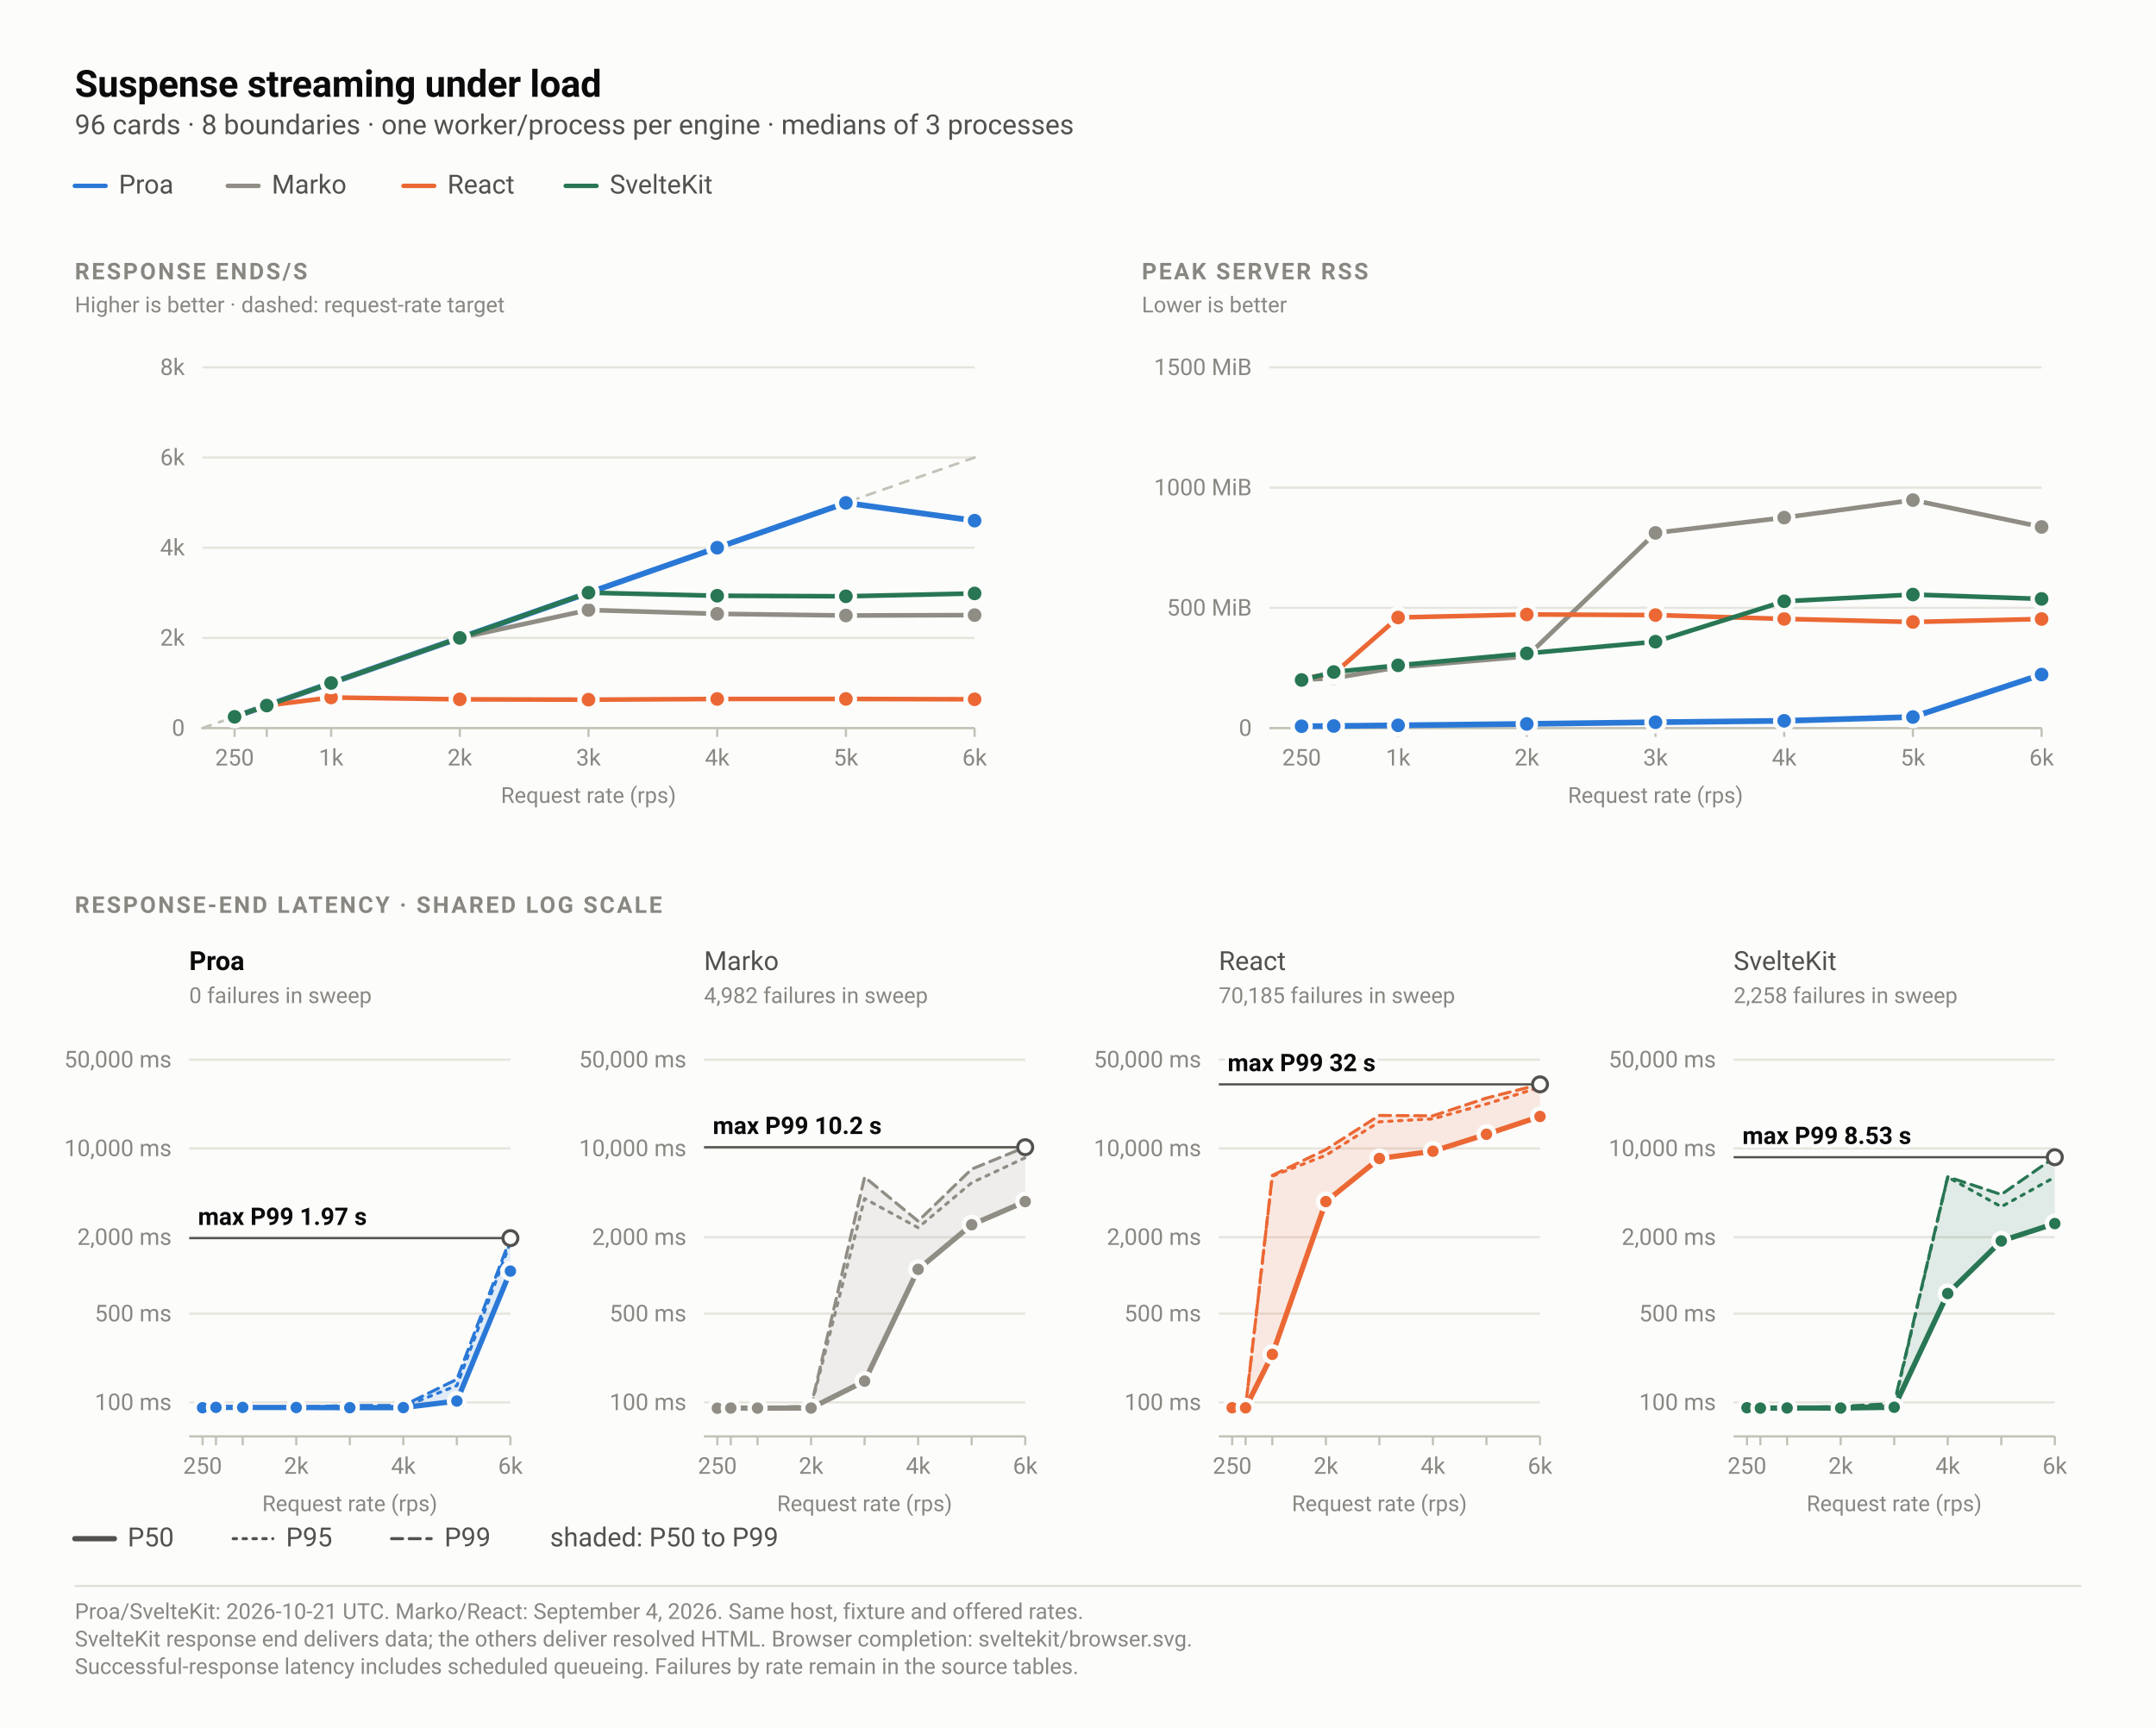
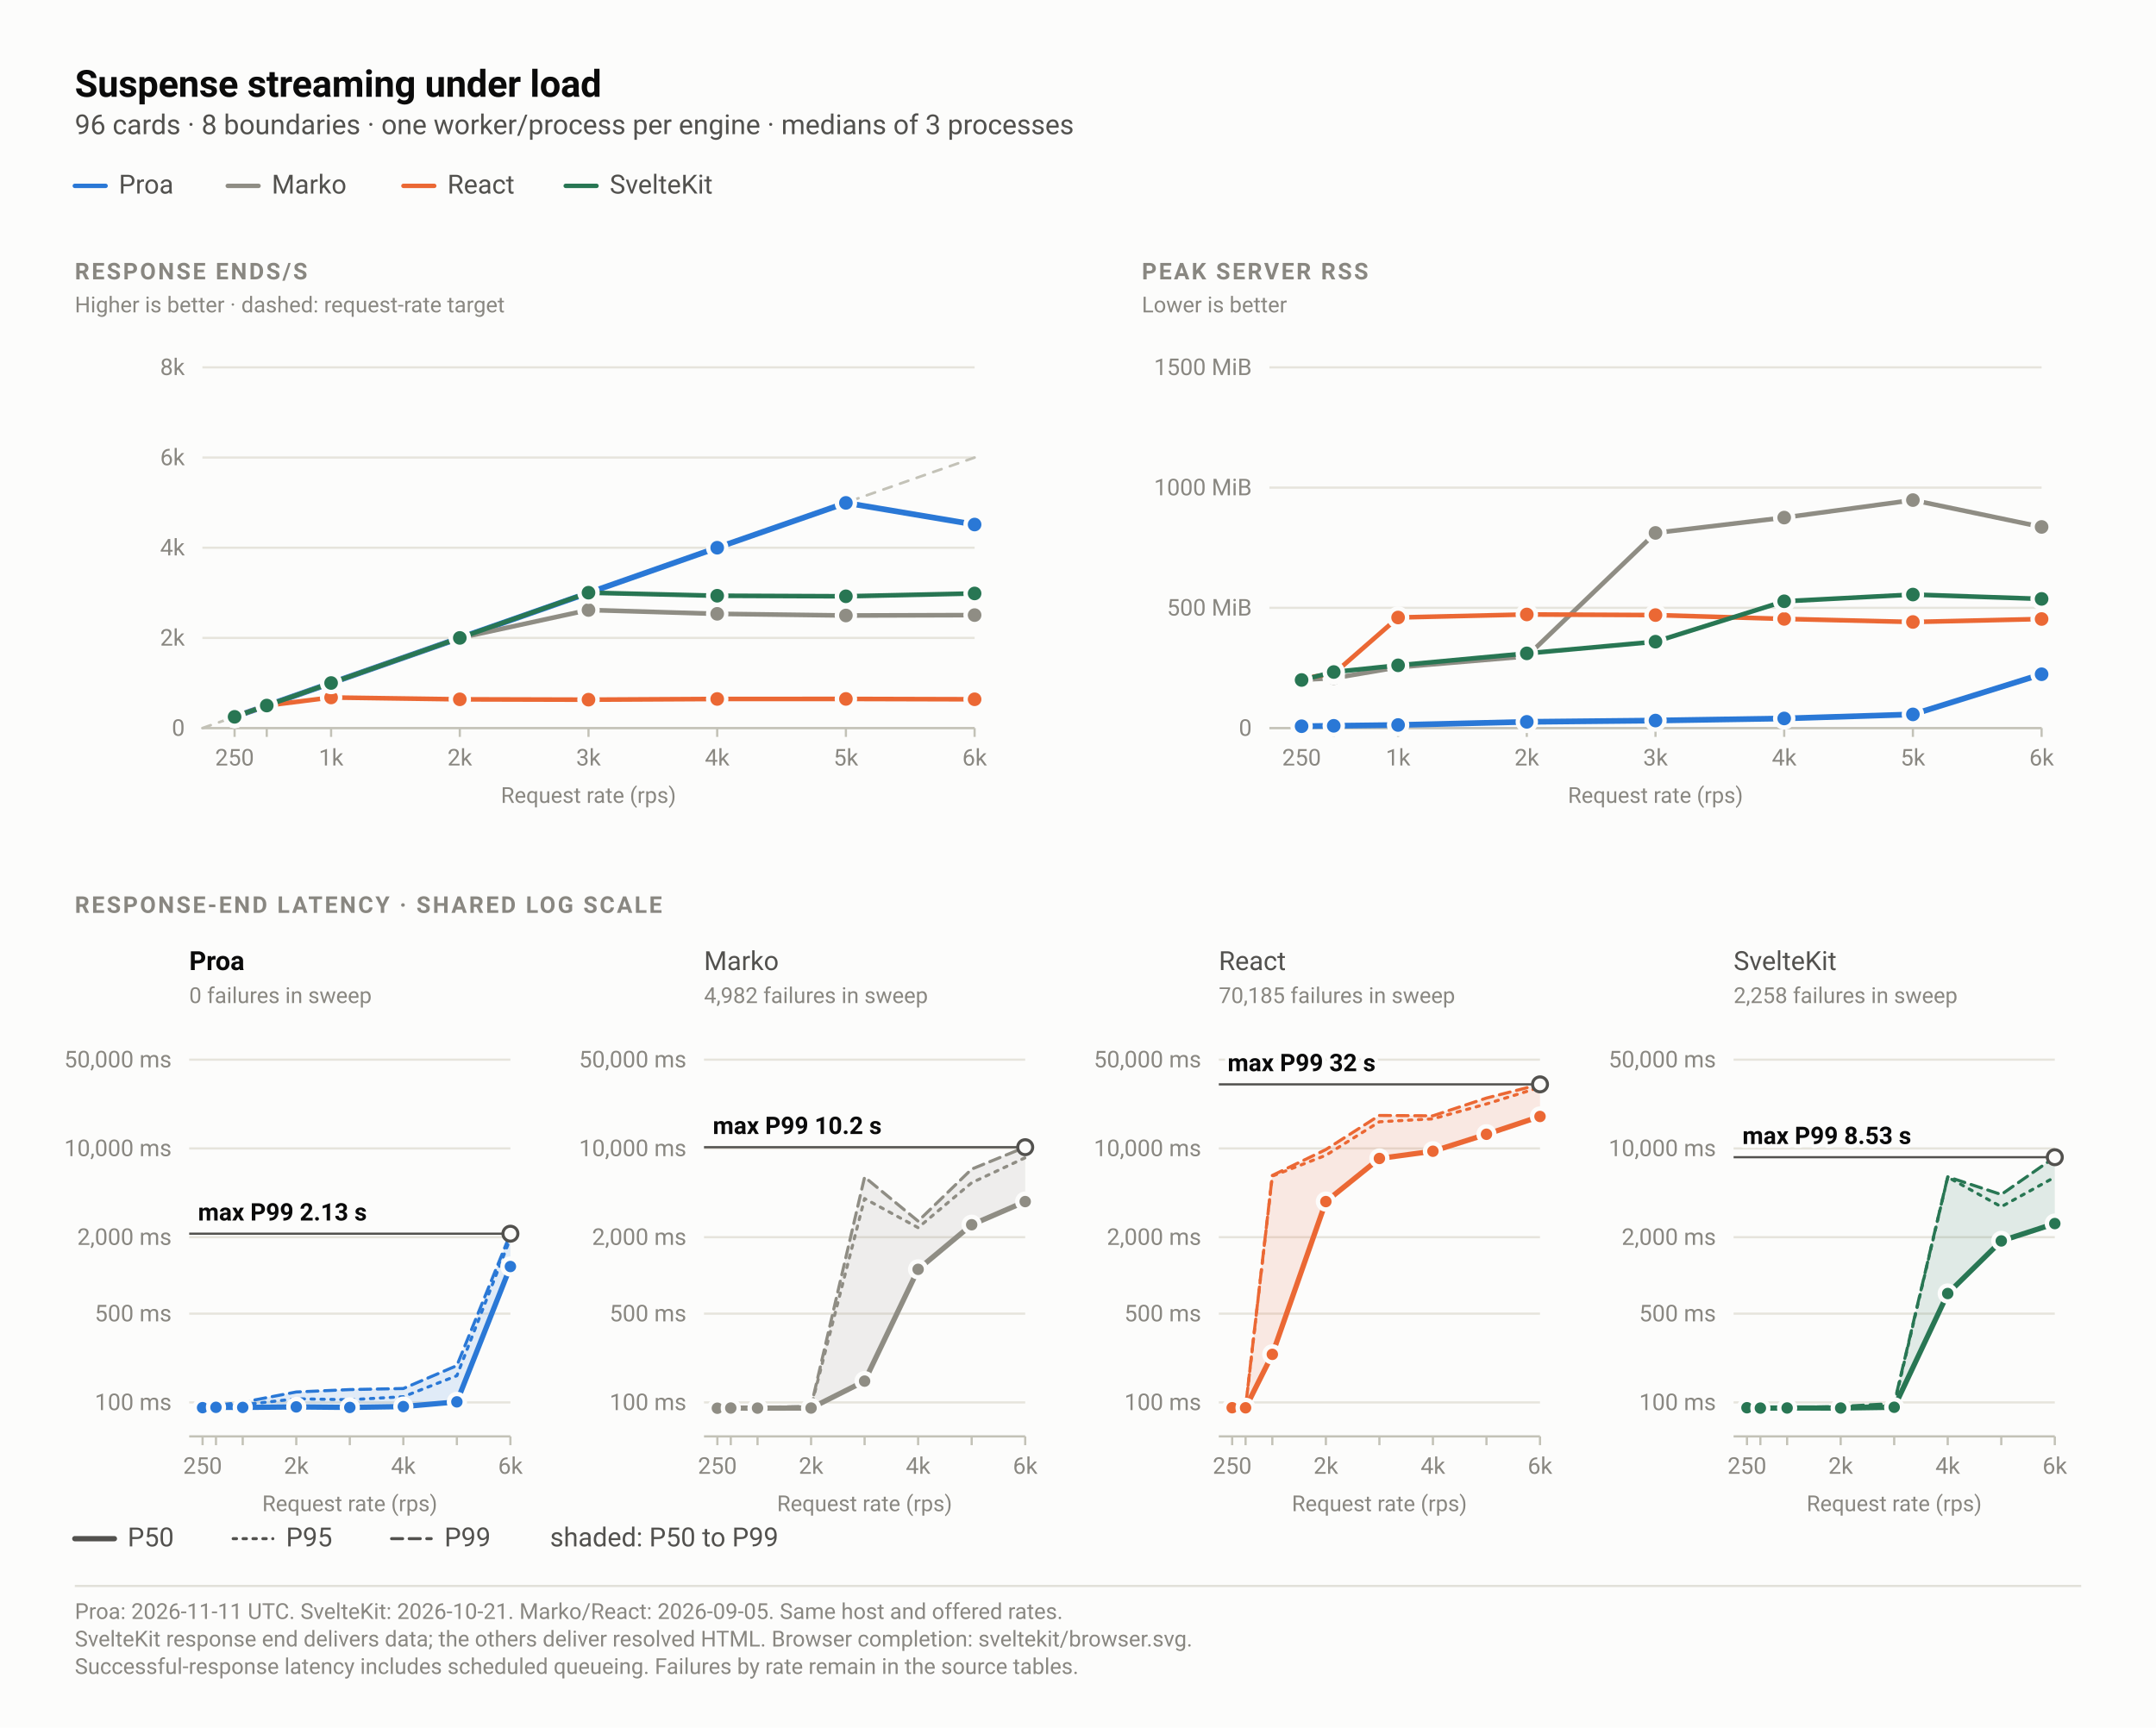
<svg xmlns="http://www.w3.org/2000/svg" width="980" height="785.5" viewBox="0 0 980 785.5" role="img" aria-labelledby="ttl dsc">
  <style>
  text { font-family: system-ui, -apple-system, "Segoe UI", Roboto, "Helvetica Neue", Arial, sans-serif; }
  .t   { font-size: 17px; font-weight: 600; fill: #0b0b0b; letter-spacing: -.005em; }
  .d   { font-size: 12.5px; font-weight: 400; fill: #52514e; }
  .eb  { font-size: 10.5px; font-weight: 600; fill: #898781; letter-spacing: .09em; }
  .cat { font-size: 12px; font-weight: 400; fill: #52514e; }
  .catb{ font-size: 12px; font-weight: 600; fill: #0b0b0b; }
  .lg  { font-size: 12px; font-weight: 400; fill: #52514e; }
  .tick{ font-size: 10.5px; font-weight: 400; fill: #898781; font-variant-numeric: tabular-nums; }
  .val { font-size: 11px; font-weight: 500; fill: #52514e; font-variant-numeric: tabular-nums;
         paint-order: stroke; stroke: #fcfcfb; stroke-width: 3.5px; stroke-linejoin: round; }
  .valb{ font-size: 11px; font-weight: 600; fill: #0b0b0b; font-variant-numeric: tabular-nums;
         paint-order: stroke; stroke: #fcfcfb; stroke-width: 3.5px; stroke-linejoin: round; }
  .valw{ font-size: 11px; font-weight: 600; fill: #fcfcfb; font-variant-numeric: tabular-nums; }
  .note{ font-size: 10px; font-weight: 400; fill: #898781; }
  .mono{ font-family: ui-monospace, SFMono-Regular, "SF Mono", Menlo, Consolas, monospace; }
  .end { text-anchor: end; }
  .mid { text-anchor: middle; }
</style>
  <rect width="980" height="785.5" fill="#fcfcfb" />
  <text x="34" y="44" class="t">Suspense streaming under load</text>
  <text x="34" y="61" class="d">96 cards · 8 boundaries · one worker/process per engine · medians of 3 processes</text>
  <path d="M34 84.5h14" stroke="#2a78d6" stroke-width="2" stroke-linecap="round" />
  <text x="54" y="88" class="lg">Proa</text>
  <path d="M103.52 84.5h14" stroke="#8f8d84" stroke-width="2" stroke-linecap="round" />
  <text x="123.52" y="88" class="lg">Marko</text>
  <path d="M183.38 84.5h14" stroke="#eb6834" stroke-width="2" stroke-linecap="round" />
  <text x="203.38" y="88" class="lg">React</text>
  <path d="M257.14 84.5h14" stroke="#287653" stroke-width="2" stroke-linecap="round" />
  <text x="277.14" y="88" class="lg">SvelteKit</text>
  <text x="34" y="127" class="eb">RESPONSE ENDS/S</text>
  <text x="34" y="142" class="note">Higher is better · dashed: request-rate target</text>
  <path d="M92 331L443 331" stroke="#e6e4dc" stroke-width="1" />
  <text x="84" y="334.5" class="tick end">0</text>
  <path d="M92 290L443 290" stroke="#e6e4dc" stroke-width="1" />
  <text x="84" y="293.5" class="tick end">2k</text>
  <path d="M92 249L443 249" stroke="#e6e4dc" stroke-width="1" />
  <text x="84" y="252.5" class="tick end">4k</text>
  <path d="M92 208L443 208" stroke="#e6e4dc" stroke-width="1" />
  <text x="84" y="211.5" class="tick end">6k</text>
  <path d="M92 167L443 167" stroke="#e6e4dc" stroke-width="1" />
  <text x="84" y="170.5" class="tick end">8k</text>
  <path d="M106.63 331L106.63 335" stroke="#c3c2b7" stroke-width="1" />
  <text x="106.63" y="348" class="tick mid">250</text>
  <path d="M121.25 331L121.25 335" stroke="#c3c2b7" stroke-width="1" />
  <path d="M150.5 331L150.5 335" stroke="#c3c2b7" stroke-width="1" />
  <text x="150.5" y="348" class="tick mid">1k</text>
  <path d="M209 331L209 335" stroke="#c3c2b7" stroke-width="1" />
  <text x="209" y="348" class="tick mid">2k</text>
  <path d="M267.5 331L267.5 335" stroke="#c3c2b7" stroke-width="1" />
  <text x="267.5" y="348" class="tick mid">3k</text>
  <path d="M326 331L326 335" stroke="#c3c2b7" stroke-width="1" />
  <text x="326" y="348" class="tick mid">4k</text>
  <path d="M384.5 331L384.5 335" stroke="#c3c2b7" stroke-width="1" />
  <text x="384.5" y="348" class="tick mid">5k</text>
  <path d="M443 331L443 335" stroke="#c3c2b7" stroke-width="1" />
  <text x="443" y="348" class="tick mid">6k</text>
  <path d="M92 331L443 331" stroke="#c3c2b7" stroke-width="1" />
  <text x="267.5" y="365" class="note mid">Request rate (rps)</text>
  <path d="M92 331L443 208" fill="none" stroke="#c3c2b7" stroke-width="1.2" stroke-linejoin="round" stroke-linecap="round" stroke-dasharray="4 4" />
-   <path d="M106.63 325.88L121.25 320.75L150.5 310.5L209 290L267.5 269.5L326 249L384.5 228.62L443 236.7" fill="none" stroke="#2a78d6" stroke-width="2.6" stroke-linejoin="round" stroke-linecap="round" />
+   <path d="M106.63 325.88L121.25 320.75L150.5 310.5L209 290L267.5 269.52L326 249L384.5 228.62L443 238.46" fill="none" stroke="#2a78d6" stroke-width="2.6" stroke-linejoin="round" stroke-linecap="round" />
  <circle cx="106.63" cy="325.88" r="4.1" fill="#2a78d6" stroke="#fcfcfb" stroke-width="2" />
  <circle cx="121.25" cy="320.75" r="4.1" fill="#2a78d6" stroke="#fcfcfb" stroke-width="2" />
  <circle cx="150.5" cy="310.5" r="4.1" fill="#2a78d6" stroke="#fcfcfb" stroke-width="2" />
  <circle cx="209" cy="290" r="4.1" fill="#2a78d6" stroke="#fcfcfb" stroke-width="2" />
-   <circle cx="267.5" cy="269.5" r="4.1" fill="#2a78d6" stroke="#fcfcfb" stroke-width="2" />
+   <circle cx="267.5" cy="269.52" r="4.1" fill="#2a78d6" stroke="#fcfcfb" stroke-width="2" />
  <circle cx="326" cy="249" r="4.1" fill="#2a78d6" stroke="#fcfcfb" stroke-width="2" />
  <circle cx="384.5" cy="228.62" r="4.1" fill="#2a78d6" stroke="#fcfcfb" stroke-width="2" />
-   <circle cx="443" cy="236.7" r="4.1" fill="#2a78d6" stroke="#fcfcfb" stroke-width="2" />
+   <circle cx="443" cy="238.46" r="4.1" fill="#2a78d6" stroke="#fcfcfb" stroke-width="2" />
  <path d="M106.63 325.88L121.25 320.75L150.5 310.5L209 290L267.5 277.31L326 279.05L384.5 279.81L443 279.63" fill="none" stroke="#8f8d84" stroke-width="2.1" stroke-linejoin="round" stroke-linecap="round" />
  <circle cx="106.63" cy="325.88" r="4.1" fill="#8f8d84" stroke="#fcfcfb" stroke-width="2" />
  <circle cx="121.25" cy="320.75" r="4.1" fill="#8f8d84" stroke="#fcfcfb" stroke-width="2" />
  <circle cx="150.5" cy="310.5" r="4.1" fill="#8f8d84" stroke="#fcfcfb" stroke-width="2" />
  <circle cx="209" cy="290" r="4.1" fill="#8f8d84" stroke="#fcfcfb" stroke-width="2" />
  <circle cx="267.5" cy="277.31" r="4.1" fill="#8f8d84" stroke="#fcfcfb" stroke-width="2" />
  <circle cx="326" cy="279.05" r="4.1" fill="#8f8d84" stroke="#fcfcfb" stroke-width="2" />
  <circle cx="384.5" cy="279.81" r="4.1" fill="#8f8d84" stroke="#fcfcfb" stroke-width="2" />
  <circle cx="443" cy="279.63" r="4.1" fill="#8f8d84" stroke="#fcfcfb" stroke-width="2" />
  <path d="M106.63 325.88L121.25 320.75L150.5 317.08L209 317.92L267.5 318.08L326 317.76L384.5 317.74L443 317.9" fill="none" stroke="#eb6834" stroke-width="2.1" stroke-linejoin="round" stroke-linecap="round" />
  <circle cx="106.63" cy="325.88" r="4.1" fill="#eb6834" stroke="#fcfcfb" stroke-width="2" />
  <circle cx="121.25" cy="320.75" r="4.1" fill="#eb6834" stroke="#fcfcfb" stroke-width="2" />
  <circle cx="150.5" cy="317.08" r="4.1" fill="#eb6834" stroke="#fcfcfb" stroke-width="2" />
  <circle cx="209" cy="317.92" r="4.1" fill="#eb6834" stroke="#fcfcfb" stroke-width="2" />
  <circle cx="267.5" cy="318.08" r="4.1" fill="#eb6834" stroke="#fcfcfb" stroke-width="2" />
  <circle cx="326" cy="317.76" r="4.1" fill="#eb6834" stroke="#fcfcfb" stroke-width="2" />
  <circle cx="384.5" cy="317.74" r="4.1" fill="#eb6834" stroke="#fcfcfb" stroke-width="2" />
  <circle cx="443" cy="317.9" r="4.1" fill="#eb6834" stroke="#fcfcfb" stroke-width="2" />
  <path d="M106.63 325.88L121.25 320.75L150.5 310.5L209 290L267.5 269.44L326 270.83L384.5 271.08L443 269.79" fill="none" stroke="#287653" stroke-width="2.1" stroke-linejoin="round" stroke-linecap="round" />
  <circle cx="106.63" cy="325.88" r="4.1" fill="#287653" stroke="#fcfcfb" stroke-width="2" />
  <circle cx="121.25" cy="320.75" r="4.1" fill="#287653" stroke="#fcfcfb" stroke-width="2" />
  <circle cx="150.5" cy="310.5" r="4.1" fill="#287653" stroke="#fcfcfb" stroke-width="2" />
  <circle cx="209" cy="290" r="4.1" fill="#287653" stroke="#fcfcfb" stroke-width="2" />
  <circle cx="267.5" cy="269.44" r="4.1" fill="#287653" stroke="#fcfcfb" stroke-width="2" />
  <circle cx="326" cy="270.83" r="4.1" fill="#287653" stroke="#fcfcfb" stroke-width="2" />
  <circle cx="384.5" cy="271.08" r="4.1" fill="#287653" stroke="#fcfcfb" stroke-width="2" />
  <circle cx="443" cy="269.79" r="4.1" fill="#287653" stroke="#fcfcfb" stroke-width="2" />
  <text x="519" y="127" class="eb">PEAK SERVER RSS</text>
  <text x="519" y="142" class="note">Lower is better</text>
  <path d="M577 331L928 331" stroke="#e6e4dc" stroke-width="1" />
  <text x="569" y="334.5" class="tick end">0</text>
  <path d="M577 276.33L928 276.33" stroke="#e6e4dc" stroke-width="1" />
  <text x="569" y="279.83" class="tick end">500 MiB</text>
  <path d="M577 221.67L928 221.67" stroke="#e6e4dc" stroke-width="1" />
  <text x="569" y="225.17" class="tick end">1000 MiB</text>
  <path d="M577 167L928 167" stroke="#e6e4dc" stroke-width="1" />
  <text x="569" y="170.5" class="tick end">1500 MiB</text>
  <path d="M591.63 331L591.63 335" stroke="#c3c2b7" stroke-width="1" />
  <text x="591.63" y="348" class="tick mid">250</text>
  <path d="M606.25 331L606.25 335" stroke="#c3c2b7" stroke-width="1" />
  <path d="M635.5 331L635.5 335" stroke="#c3c2b7" stroke-width="1" />
  <text x="635.5" y="348" class="tick mid">1k</text>
  <path d="M694 331L694 335" stroke="#c3c2b7" stroke-width="1" />
  <text x="694" y="348" class="tick mid">2k</text>
  <path d="M752.5 331L752.5 335" stroke="#c3c2b7" stroke-width="1" />
  <text x="752.5" y="348" class="tick mid">3k</text>
  <path d="M811 331L811 335" stroke="#c3c2b7" stroke-width="1" />
  <text x="811" y="348" class="tick mid">4k</text>
  <path d="M869.5 331L869.5 335" stroke="#c3c2b7" stroke-width="1" />
  <text x="869.5" y="348" class="tick mid">5k</text>
  <path d="M928 331L928 335" stroke="#c3c2b7" stroke-width="1" />
  <text x="928" y="348" class="tick mid">6k</text>
  <path d="M577 331L928 331" stroke="#c3c2b7" stroke-width="1" />
  <text x="752.5" y="365" class="note mid">Request rate (rps)</text>
-   <path d="M591.63 330.16L606.25 330.05L635.5 329.74L694 329.1L752.5 328.33L811 327.69L869.5 325.96L928 306.66" fill="none" stroke="#2a78d6" stroke-width="2.6" stroke-linejoin="round" stroke-linecap="round" />
-   <circle cx="591.63" cy="330.16" r="4.1" fill="#2a78d6" stroke="#fcfcfb" stroke-width="2" />
-   <circle cx="606.25" cy="330.05" r="4.1" fill="#2a78d6" stroke="#fcfcfb" stroke-width="2" />
-   <circle cx="635.5" cy="329.74" r="4.1" fill="#2a78d6" stroke="#fcfcfb" stroke-width="2" />
-   <circle cx="694" cy="329.1" r="4.1" fill="#2a78d6" stroke="#fcfcfb" stroke-width="2" />
-   <circle cx="752.5" cy="328.33" r="4.1" fill="#2a78d6" stroke="#fcfcfb" stroke-width="2" />
-   <circle cx="811" cy="327.69" r="4.1" fill="#2a78d6" stroke="#fcfcfb" stroke-width="2" />
-   <circle cx="869.5" cy="325.96" r="4.1" fill="#2a78d6" stroke="#fcfcfb" stroke-width="2" />
-   <circle cx="928" cy="306.66" r="4.1" fill="#2a78d6" stroke="#fcfcfb" stroke-width="2" />
+   <path d="M591.63 330.15L606.25 329.96L635.5 329.59L694 328.16L752.5 327.57L811 326.62L869.5 324.77L928 306.52" fill="none" stroke="#2a78d6" stroke-width="2.6" stroke-linejoin="round" stroke-linecap="round" />
+   <circle cx="591.63" cy="330.15" r="4.1" fill="#2a78d6" stroke="#fcfcfb" stroke-width="2" />
+   <circle cx="606.25" cy="329.96" r="4.1" fill="#2a78d6" stroke="#fcfcfb" stroke-width="2" />
+   <circle cx="635.5" cy="329.59" r="4.1" fill="#2a78d6" stroke="#fcfcfb" stroke-width="2" />
+   <circle cx="694" cy="328.16" r="4.1" fill="#2a78d6" stroke="#fcfcfb" stroke-width="2" />
+   <circle cx="752.5" cy="327.57" r="4.1" fill="#2a78d6" stroke="#fcfcfb" stroke-width="2" />
+   <circle cx="811" cy="326.62" r="4.1" fill="#2a78d6" stroke="#fcfcfb" stroke-width="2" />
+   <circle cx="869.5" cy="324.77" r="4.1" fill="#2a78d6" stroke="#fcfcfb" stroke-width="2" />
+   <circle cx="928" cy="306.52" r="4.1" fill="#2a78d6" stroke="#fcfcfb" stroke-width="2" />
  <path d="M591.63 309.02L606.25 308.31L635.5 303.33L694 298.39L752.5 242.27L811 235.3L869.5 227.35L928 239.55" fill="none" stroke="#8f8d84" stroke-width="2.1" stroke-linejoin="round" stroke-linecap="round" />
  <circle cx="591.63" cy="309.02" r="4.1" fill="#8f8d84" stroke="#fcfcfb" stroke-width="2" />
  <circle cx="606.25" cy="308.31" r="4.1" fill="#8f8d84" stroke="#fcfcfb" stroke-width="2" />
  <circle cx="635.5" cy="303.33" r="4.1" fill="#8f8d84" stroke="#fcfcfb" stroke-width="2" />
  <circle cx="694" cy="298.39" r="4.1" fill="#8f8d84" stroke="#fcfcfb" stroke-width="2" />
  <circle cx="752.5" cy="242.27" r="4.1" fill="#8f8d84" stroke="#fcfcfb" stroke-width="2" />
  <circle cx="811" cy="235.3" r="4.1" fill="#8f8d84" stroke="#fcfcfb" stroke-width="2" />
  <circle cx="869.5" cy="227.35" r="4.1" fill="#8f8d84" stroke="#fcfcfb" stroke-width="2" />
  <circle cx="928" cy="239.55" r="4.1" fill="#8f8d84" stroke="#fcfcfb" stroke-width="2" />
  <path d="M591.63 308.43L606.25 306.27L635.5 280.72L694 279.34L752.5 279.62L811 281.36L869.5 282.76L928 281.41" fill="none" stroke="#eb6834" stroke-width="2.1" stroke-linejoin="round" stroke-linecap="round" />
  <circle cx="591.63" cy="308.43" r="4.1" fill="#eb6834" stroke="#fcfcfb" stroke-width="2" />
  <circle cx="606.25" cy="306.27" r="4.1" fill="#eb6834" stroke="#fcfcfb" stroke-width="2" />
  <circle cx="635.5" cy="280.72" r="4.1" fill="#eb6834" stroke="#fcfcfb" stroke-width="2" />
  <circle cx="694" cy="279.34" r="4.1" fill="#eb6834" stroke="#fcfcfb" stroke-width="2" />
  <circle cx="752.5" cy="279.62" r="4.1" fill="#eb6834" stroke="#fcfcfb" stroke-width="2" />
  <circle cx="811" cy="281.36" r="4.1" fill="#eb6834" stroke="#fcfcfb" stroke-width="2" />
  <circle cx="869.5" cy="282.76" r="4.1" fill="#eb6834" stroke="#fcfcfb" stroke-width="2" />
  <circle cx="928" cy="281.41" r="4.1" fill="#eb6834" stroke="#fcfcfb" stroke-width="2" />
  <path d="M591.63 309.13L606.25 305.51L635.5 302.46L694 297.03L752.5 291.72L811 273.35L869.5 270.29L928 272.27" fill="none" stroke="#287653" stroke-width="2.1" stroke-linejoin="round" stroke-linecap="round" />
  <circle cx="591.63" cy="309.13" r="4.1" fill="#287653" stroke="#fcfcfb" stroke-width="2" />
  <circle cx="606.25" cy="305.51" r="4.1" fill="#287653" stroke="#fcfcfb" stroke-width="2" />
  <circle cx="635.5" cy="302.46" r="4.1" fill="#287653" stroke="#fcfcfb" stroke-width="2" />
  <circle cx="694" cy="297.03" r="4.1" fill="#287653" stroke="#fcfcfb" stroke-width="2" />
  <circle cx="752.5" cy="291.72" r="4.1" fill="#287653" stroke="#fcfcfb" stroke-width="2" />
  <circle cx="811" cy="273.35" r="4.1" fill="#287653" stroke="#fcfcfb" stroke-width="2" />
  <circle cx="869.5" cy="270.29" r="4.1" fill="#287653" stroke="#fcfcfb" stroke-width="2" />
  <circle cx="928" cy="272.27" r="4.1" fill="#287653" stroke="#fcfcfb" stroke-width="2" />
  <text x="34" y="415" class="eb">RESPONSE-END LATENCY · SHARED LOG SCALE</text>
  <text x="86" y="441" class="catb">Proa</text>
  <text x="86" y="456" class="note">0 failures in sweep</text>
  <path d="M86 637.55L232 637.55" stroke="#e6e4dc" stroke-width="1" />
  <text x="78" y="641.05" class="tick end">100 ms</text>
  <path d="M86 597.2L232 597.2" stroke="#e6e4dc" stroke-width="1" />
  <text x="78" y="600.7" class="tick end">500 ms</text>
  <path d="M86 562.44L232 562.44" stroke="#e6e4dc" stroke-width="1" />
  <text x="78" y="565.94" class="tick end">2,000 ms</text>
  <path d="M86 522.08L232 522.08" stroke="#e6e4dc" stroke-width="1" />
  <text x="78" y="525.58" class="tick end">10,000 ms</text>
  <path d="M86 481.73L232 481.73" stroke="#e6e4dc" stroke-width="1" />
  <text x="78" y="485.23" class="tick end">50,000 ms</text>
  <path d="M92.08 653L92.08 657" stroke="#c3c2b7" stroke-width="1" />
  <text x="92.08" y="670" class="tick mid">250</text>
  <path d="M98.17 653L98.17 657" stroke="#c3c2b7" stroke-width="1" />
  <path d="M110.33 653L110.33 657" stroke="#c3c2b7" stroke-width="1" />
  <path d="M134.67 653L134.67 657" stroke="#c3c2b7" stroke-width="1" />
  <text x="134.67" y="670" class="tick mid">2k</text>
  <path d="M159 653L159 657" stroke="#c3c2b7" stroke-width="1" />
  <path d="M183.33 653L183.33 657" stroke="#c3c2b7" stroke-width="1" />
  <text x="183.33" y="670" class="tick mid">4k</text>
  <path d="M207.67 653L207.67 657" stroke="#c3c2b7" stroke-width="1" />
  <path d="M232 653L232 657" stroke="#c3c2b7" stroke-width="1" />
  <text x="232" y="670" class="tick mid">6k</text>
  <path d="M86 653L232 653" stroke="#c3c2b7" stroke-width="1" />
  <text x="159" y="687" class="note mid">Request rate (rps)</text>
-   <path d="M92.08 639.67L98.17 639.67L110.33 639.64L134.67 639.72L159 638.94L183.33 638.97L207.67 627.05L232 562.87L232 577.86L207.67 636.93L183.33 639.91L159 639.94L134.67 639.86L110.33 639.83L98.17 639.8L92.08 639.97Z" fill="#2a78d6" opacity=".13" />
-   <path d="M92.08 639.67L98.17 639.67L110.33 639.64L134.67 639.72L159 638.94L183.33 638.97L207.67 627.05L232 562.87" fill="none" stroke="#2a78d6" stroke-width="1.4" stroke-linejoin="round" stroke-linecap="round" stroke-dasharray="5 3" />
-   <path d="M92.08 639.91L98.17 639.75L110.33 639.8L134.67 639.83L159 639.7L183.33 639.59L207.67 629.91L232 564.84" fill="none" stroke="#2a78d6" stroke-width="1.4" stroke-linejoin="round" stroke-linecap="round" stroke-dasharray="1.5 3" />
-   <path d="M92.08 639.97L98.17 639.8L110.33 639.83L134.67 639.86L159 639.94L183.33 639.91L207.67 636.93L232 577.86" fill="none" stroke="#2a78d6" stroke-width="2.4" stroke-linejoin="round" stroke-linecap="round" />
-   <circle cx="92.08" cy="639.97" r="3.6" fill="#2a78d6" stroke="#fcfcfb" stroke-width="2" />
-   <circle cx="98.17" cy="639.8" r="3.6" fill="#2a78d6" stroke="#fcfcfb" stroke-width="2" />
+   <path d="M92.08 639.53L98.17 638.86L110.33 637.48L134.67 632.81L159 631.72L183.33 631.24L207.67 620.82L232 560.85L232 575.77L207.67 637.3L183.33 639.45L159 639.83L134.67 639.59L110.33 639.83L98.17 639.78L92.08 639.94Z" fill="#2a78d6" opacity=".13" />
+   <path d="M92.08 639.53L98.17 638.86L110.33 637.48L134.67 632.81L159 631.72L183.33 631.24L207.67 620.82L232 560.85" fill="none" stroke="#2a78d6" stroke-width="1.4" stroke-linejoin="round" stroke-linecap="round" stroke-dasharray="5 3" />
+   <path d="M92.08 639.7L98.17 639.59L110.33 638.65L134.67 635.9L159 636.33L183.33 634.96L207.67 625.41L232 562.94" fill="none" stroke="#2a78d6" stroke-width="1.4" stroke-linejoin="round" stroke-linecap="round" stroke-dasharray="1.5 3" />
+   <path d="M92.08 639.94L98.17 639.78L110.33 639.83L134.67 639.59L159 639.83L183.33 639.45L207.67 637.3L232 575.77" fill="none" stroke="#2a78d6" stroke-width="2.4" stroke-linejoin="round" stroke-linecap="round" />
+   <circle cx="92.08" cy="639.94" r="3.6" fill="#2a78d6" stroke="#fcfcfb" stroke-width="2" />
+   <circle cx="98.17" cy="639.78" r="3.6" fill="#2a78d6" stroke="#fcfcfb" stroke-width="2" />
  <circle cx="110.33" cy="639.83" r="3.6" fill="#2a78d6" stroke="#fcfcfb" stroke-width="2" />
-   <circle cx="134.67" cy="639.86" r="3.6" fill="#2a78d6" stroke="#fcfcfb" stroke-width="2" />
-   <circle cx="159" cy="639.94" r="3.6" fill="#2a78d6" stroke="#fcfcfb" stroke-width="2" />
-   <circle cx="183.33" cy="639.91" r="3.6" fill="#2a78d6" stroke="#fcfcfb" stroke-width="2" />
-   <circle cx="207.67" cy="636.93" r="3.6" fill="#2a78d6" stroke="#fcfcfb" stroke-width="2" />
-   <circle cx="232" cy="577.86" r="3.6" fill="#2a78d6" stroke="#fcfcfb" stroke-width="2" />
-   <path d="M86 562.87L232 562.87" stroke="#52514e" stroke-width="1" />
-   <circle cx="232" cy="562.87" r="3.4" fill="#fcfcfb" stroke="#52514e" stroke-width="1.4" />
-   <text x="90" y="556.87" class="valb">max P99 1.97 s</text>
+   <circle cx="134.67" cy="639.59" r="3.6" fill="#2a78d6" stroke="#fcfcfb" stroke-width="2" />
+   <circle cx="159" cy="639.83" r="3.6" fill="#2a78d6" stroke="#fcfcfb" stroke-width="2" />
+   <circle cx="183.33" cy="639.45" r="3.6" fill="#2a78d6" stroke="#fcfcfb" stroke-width="2" />
+   <circle cx="207.67" cy="637.3" r="3.6" fill="#2a78d6" stroke="#fcfcfb" stroke-width="2" />
+   <circle cx="232" cy="575.77" r="3.6" fill="#2a78d6" stroke="#fcfcfb" stroke-width="2" />
+   <path d="M86 560.85L232 560.85" stroke="#52514e" stroke-width="1" />
+   <circle cx="232" cy="560.85" r="3.4" fill="#fcfcfb" stroke="#52514e" stroke-width="1.4" />
+   <text x="90" y="554.85" class="valb">max P99 2.13 s</text>
  <text x="320" y="441" class="cat">Marko</text>
  <text x="320" y="456" class="note">4,982 failures in sweep</text>
  <path d="M320 637.55L466 637.55" stroke="#e6e4dc" stroke-width="1" />
  <text x="312" y="641.05" class="tick end">100 ms</text>
  <path d="M320 597.2L466 597.2" stroke="#e6e4dc" stroke-width="1" />
  <text x="312" y="600.7" class="tick end">500 ms</text>
  <path d="M320 562.44L466 562.44" stroke="#e6e4dc" stroke-width="1" />
  <text x="312" y="565.94" class="tick end">2,000 ms</text>
  <path d="M320 522.08L466 522.08" stroke="#e6e4dc" stroke-width="1" />
  <text x="312" y="525.58" class="tick end">10,000 ms</text>
  <path d="M320 481.73L466 481.73" stroke="#e6e4dc" stroke-width="1" />
  <text x="312" y="485.23" class="tick end">50,000 ms</text>
  <path d="M326.08 653L326.08 657" stroke="#c3c2b7" stroke-width="1" />
  <text x="326.08" y="670" class="tick mid">250</text>
  <path d="M332.17 653L332.17 657" stroke="#c3c2b7" stroke-width="1" />
  <path d="M344.33 653L344.33 657" stroke="#c3c2b7" stroke-width="1" />
  <path d="M368.67 653L368.67 657" stroke="#c3c2b7" stroke-width="1" />
  <text x="368.67" y="670" class="tick mid">2k</text>
  <path d="M393 653L393 657" stroke="#c3c2b7" stroke-width="1" />
  <path d="M417.33 653L417.33 657" stroke="#c3c2b7" stroke-width="1" />
  <text x="417.33" y="670" class="tick mid">4k</text>
  <path d="M441.67 653L441.67 657" stroke="#c3c2b7" stroke-width="1" />
  <path d="M466 653L466 657" stroke="#c3c2b7" stroke-width="1" />
  <text x="466" y="670" class="tick mid">6k</text>
  <path d="M320 653L466 653" stroke="#c3c2b7" stroke-width="1" />
  <text x="393" y="687" class="note mid">Request rate (rps)</text>
  <path d="M326.08 639.75L332.17 640L344.33 639.86L368.67 639.32L393 535.11L417.33 555.15L441.67 531.49L466 521.53L466 546.25L441.67 556.78L417.33 577.05L393 627.87L368.67 640.11L344.33 640.14L332.17 640.11L326.08 640.19Z" fill="#8f8d84" opacity=".13" />
  <path d="M326.08 639.75L332.17 640L344.33 639.86L368.67 639.32L393 535.11L417.33 555.15L441.67 531.49L466 521.53" fill="none" stroke="#8f8d84" stroke-width="1.4" stroke-linejoin="round" stroke-linecap="round" stroke-dasharray="5 3" />
  <path d="M326.08 639.83L332.17 640.11L344.33 640.08L368.67 639.59L393 544.89L417.33 558.11L441.67 537.69L466 526.32" fill="none" stroke="#8f8d84" stroke-width="1.4" stroke-linejoin="round" stroke-linecap="round" stroke-dasharray="1.5 3" />
  <path d="M326.08 640.19L332.17 640.11L344.33 640.14L368.67 640.11L393 627.87L417.33 577.05L441.67 556.78L466 546.25" fill="none" stroke="#8f8d84" stroke-width="2.4" stroke-linejoin="round" stroke-linecap="round" />
  <circle cx="326.08" cy="640.19" r="3.6" fill="#8f8d84" stroke="#fcfcfb" stroke-width="2" />
  <circle cx="332.17" cy="640.11" r="3.6" fill="#8f8d84" stroke="#fcfcfb" stroke-width="2" />
  <circle cx="344.33" cy="640.14" r="3.6" fill="#8f8d84" stroke="#fcfcfb" stroke-width="2" />
  <circle cx="368.67" cy="640.11" r="3.6" fill="#8f8d84" stroke="#fcfcfb" stroke-width="2" />
  <circle cx="393" cy="627.87" r="3.6" fill="#8f8d84" stroke="#fcfcfb" stroke-width="2" />
  <circle cx="417.33" cy="577.05" r="3.6" fill="#8f8d84" stroke="#fcfcfb" stroke-width="2" />
  <circle cx="441.67" cy="556.78" r="3.6" fill="#8f8d84" stroke="#fcfcfb" stroke-width="2" />
  <circle cx="466" cy="546.25" r="3.6" fill="#8f8d84" stroke="#fcfcfb" stroke-width="2" />
  <path d="M320 521.53L466 521.53" stroke="#52514e" stroke-width="1" />
  <circle cx="466" cy="521.53" r="3.4" fill="#fcfcfb" stroke="#52514e" stroke-width="1.4" />
  <text x="324" y="515.53" class="valb">max P99 10.2 s</text>
  <text x="554" y="441" class="cat">React</text>
  <text x="554" y="456" class="note">70,185 failures in sweep</text>
  <path d="M554 637.55L700 637.55" stroke="#e6e4dc" stroke-width="1" />
  <text x="546" y="641.05" class="tick end">100 ms</text>
  <path d="M554 597.2L700 597.2" stroke="#e6e4dc" stroke-width="1" />
  <text x="546" y="600.7" class="tick end">500 ms</text>
  <path d="M554 562.44L700 562.44" stroke="#e6e4dc" stroke-width="1" />
  <text x="546" y="565.94" class="tick end">2,000 ms</text>
  <path d="M554 522.08L700 522.08" stroke="#e6e4dc" stroke-width="1" />
  <text x="546" y="525.58" class="tick end">10,000 ms</text>
  <path d="M554 481.73L700 481.73" stroke="#e6e4dc" stroke-width="1" />
  <text x="546" y="485.23" class="tick end">50,000 ms</text>
  <path d="M560.08 653L560.08 657" stroke="#c3c2b7" stroke-width="1" />
  <text x="560.08" y="670" class="tick mid">250</text>
  <path d="M566.17 653L566.17 657" stroke="#c3c2b7" stroke-width="1" />
  <path d="M578.33 653L578.33 657" stroke="#c3c2b7" stroke-width="1" />
  <path d="M602.67 653L602.67 657" stroke="#c3c2b7" stroke-width="1" />
  <text x="602.67" y="670" class="tick mid">2k</text>
  <path d="M627 653L627 657" stroke="#c3c2b7" stroke-width="1" />
  <path d="M651.33 653L651.33 657" stroke="#c3c2b7" stroke-width="1" />
  <text x="651.33" y="670" class="tick mid">4k</text>
  <path d="M675.67 653L675.67 657" stroke="#c3c2b7" stroke-width="1" />
  <path d="M700 653L700 657" stroke="#c3c2b7" stroke-width="1" />
  <text x="700" y="670" class="tick mid">6k</text>
  <path d="M554 653L700 653" stroke="#c3c2b7" stroke-width="1" />
  <text x="627" y="687" class="note mid">Request rate (rps)</text>
  <path d="M560.08 639.56L566.17 639.64L578.33 534.36L602.67 522.6L627 507.1L651.33 507.26L675.67 499.19L700 492.96L700 507.56L675.67 515.65L651.33 523.36L627 526.65L602.67 546.25L578.33 615.7L566.17 640L560.08 639.97Z" fill="#eb6834" opacity=".13" />
  <path d="M560.08 639.56L566.17 639.64L578.33 534.36L602.67 522.6L627 507.1L651.33 507.26L675.67 499.19L700 492.96" fill="none" stroke="#eb6834" stroke-width="1.4" stroke-linejoin="round" stroke-linecap="round" stroke-dasharray="5 3" />
  <path d="M560.08 639.67L566.17 639.8L578.33 534.66L602.67 525.21L627 509.98L651.33 508.64L675.67 501.87L700 494.3" fill="none" stroke="#eb6834" stroke-width="1.4" stroke-linejoin="round" stroke-linecap="round" stroke-dasharray="1.5 3" />
  <path d="M560.08 639.97L566.17 640L578.33 615.7L602.67 546.25L627 526.65L651.33 523.36L675.67 515.65L700 507.56" fill="none" stroke="#eb6834" stroke-width="2.4" stroke-linejoin="round" stroke-linecap="round" />
  <circle cx="560.08" cy="639.97" r="3.6" fill="#eb6834" stroke="#fcfcfb" stroke-width="2" />
  <circle cx="566.17" cy="640" r="3.6" fill="#eb6834" stroke="#fcfcfb" stroke-width="2" />
  <circle cx="578.33" cy="615.7" r="3.6" fill="#eb6834" stroke="#fcfcfb" stroke-width="2" />
  <circle cx="602.67" cy="546.25" r="3.6" fill="#eb6834" stroke="#fcfcfb" stroke-width="2" />
  <circle cx="627" cy="526.65" r="3.6" fill="#eb6834" stroke="#fcfcfb" stroke-width="2" />
  <circle cx="651.33" cy="523.36" r="3.6" fill="#eb6834" stroke="#fcfcfb" stroke-width="2" />
  <circle cx="675.67" cy="515.65" r="3.6" fill="#eb6834" stroke="#fcfcfb" stroke-width="2" />
  <circle cx="700" cy="507.56" r="3.6" fill="#eb6834" stroke="#fcfcfb" stroke-width="2" />
  <path d="M554 492.96L700 492.96" stroke="#52514e" stroke-width="1" />
  <circle cx="700" cy="492.96" r="3.4" fill="#fcfcfb" stroke="#52514e" stroke-width="1.4" />
  <text x="558" y="486.96" class="valb">max P99 32 s</text>
  <text x="788" y="441" class="cat">SvelteKit</text>
  <text x="788" y="456" class="note">2,258 failures in sweep</text>
  <path d="M788 637.55L934 637.55" stroke="#e6e4dc" stroke-width="1" />
  <text x="780" y="641.05" class="tick end">100 ms</text>
  <path d="M788 597.2L934 597.2" stroke="#e6e4dc" stroke-width="1" />
  <text x="780" y="600.7" class="tick end">500 ms</text>
  <path d="M788 562.44L934 562.44" stroke="#e6e4dc" stroke-width="1" />
  <text x="780" y="565.94" class="tick end">2,000 ms</text>
  <path d="M788 522.08L934 522.08" stroke="#e6e4dc" stroke-width="1" />
  <text x="780" y="525.58" class="tick end">10,000 ms</text>
  <path d="M788 481.73L934 481.73" stroke="#e6e4dc" stroke-width="1" />
  <text x="780" y="485.23" class="tick end">50,000 ms</text>
  <path d="M794.08 653L794.08 657" stroke="#c3c2b7" stroke-width="1" />
  <text x="794.08" y="670" class="tick mid">250</text>
  <path d="M800.17 653L800.17 657" stroke="#c3c2b7" stroke-width="1" />
  <path d="M812.33 653L812.33 657" stroke="#c3c2b7" stroke-width="1" />
  <path d="M836.67 653L836.67 657" stroke="#c3c2b7" stroke-width="1" />
  <text x="836.67" y="670" class="tick mid">2k</text>
  <path d="M861 653L861 657" stroke="#c3c2b7" stroke-width="1" />
  <path d="M885.33 653L885.33 657" stroke="#c3c2b7" stroke-width="1" />
  <text x="885.33" y="670" class="tick mid">4k</text>
  <path d="M909.67 653L909.67 657" stroke="#c3c2b7" stroke-width="1" />
  <path d="M934 653L934 657" stroke="#c3c2b7" stroke-width="1" />
  <text x="934" y="670" class="tick mid">6k</text>
  <path d="M788 653L934 653" stroke="#c3c2b7" stroke-width="1" />
  <text x="861" y="687" class="note mid">Request rate (rps)</text>
  <path d="M794.08 639.86L800.17 640L812.33 639.89L836.67 639.4L861 638.03L885.33 534.99L909.67 543.04L934 526.08L934 556.25L909.67 564.14L885.33 588.05L861 639.75L836.67 640.11L812.33 640.08L800.17 640.14L794.08 639.97Z" fill="#287653" opacity=".13" />
  <path d="M794.08 639.86L800.17 640L812.33 639.89L836.67 639.4L861 638.03L885.33 534.99L909.67 543.04L934 526.08" fill="none" stroke="#287653" stroke-width="1.4" stroke-linejoin="round" stroke-linecap="round" stroke-dasharray="5 3" />
  <path d="M794.08 639.91L800.17 640.05L812.33 640L836.67 639.67L861 638.7L885.33 535.13L909.67 548.59L934 535.16" fill="none" stroke="#287653" stroke-width="1.4" stroke-linejoin="round" stroke-linecap="round" stroke-dasharray="1.5 3" />
  <path d="M794.08 639.97L800.17 640.14L812.33 640.08L836.67 640.11L861 639.75L885.33 588.05L909.67 564.14L934 556.25" fill="none" stroke="#287653" stroke-width="2.4" stroke-linejoin="round" stroke-linecap="round" />
  <circle cx="794.08" cy="639.97" r="3.6" fill="#287653" stroke="#fcfcfb" stroke-width="2" />
  <circle cx="800.17" cy="640.14" r="3.6" fill="#287653" stroke="#fcfcfb" stroke-width="2" />
  <circle cx="812.33" cy="640.08" r="3.6" fill="#287653" stroke="#fcfcfb" stroke-width="2" />
  <circle cx="836.67" cy="640.11" r="3.6" fill="#287653" stroke="#fcfcfb" stroke-width="2" />
  <circle cx="861" cy="639.75" r="3.6" fill="#287653" stroke="#fcfcfb" stroke-width="2" />
  <circle cx="885.33" cy="588.05" r="3.6" fill="#287653" stroke="#fcfcfb" stroke-width="2" />
  <circle cx="909.67" cy="564.14" r="3.6" fill="#287653" stroke="#fcfcfb" stroke-width="2" />
  <circle cx="934" cy="556.25" r="3.6" fill="#287653" stroke="#fcfcfb" stroke-width="2" />
  <path d="M788 526.08L934 526.08" stroke="#52514e" stroke-width="1" />
  <circle cx="934" cy="526.08" r="3.4" fill="#fcfcfb" stroke="#52514e" stroke-width="1.4" />
  <text x="792" y="520.08" class="valb">max P99 8.53 s</text>
  <path d="M34 699.5h18" stroke="#52514e" stroke-width="2.4" stroke-linecap="round" />
  <text x="58" y="703" class="lg">P50</text>
  <path d="M106 699.5h18" stroke="#52514e" stroke-width="1.4" stroke-linecap="round" stroke-dasharray="1.5 3" />
  <text x="130" y="703" class="lg">P95</text>
  <path d="M178 699.5h18" stroke="#52514e" stroke-width="1.4" stroke-linecap="round" stroke-dasharray="5 3" />
  <text x="202" y="703" class="lg">P99</text>
  <text x="250" y="703" class="lg">shaded: P50 to P99</text>
  <path d="M34 721L946 721" stroke="#e1e0d9" stroke-width="1" />
-   <text x="34" y="736" class="note">Proa/SvelteKit: 2026-10-21 UTC. Marko/React: September 4, 2026. Same host, fixture and offered rates.</text>
+   <text x="34" y="736" class="note">Proa: 2026-11-11 UTC. SvelteKit: 2026-10-21. Marko/React: 2026-09-05. Same host and offered rates.</text>
  <text x="34" y="748.5" class="note">SvelteKit response end delivers data; the others deliver resolved HTML. Browser completion: sveltekit/browser.svg.</text>
  <text x="34" y="761" class="note">Successful-response latency includes scheduled queueing. Failures by rate remain in the source tables.</text>
</svg>
